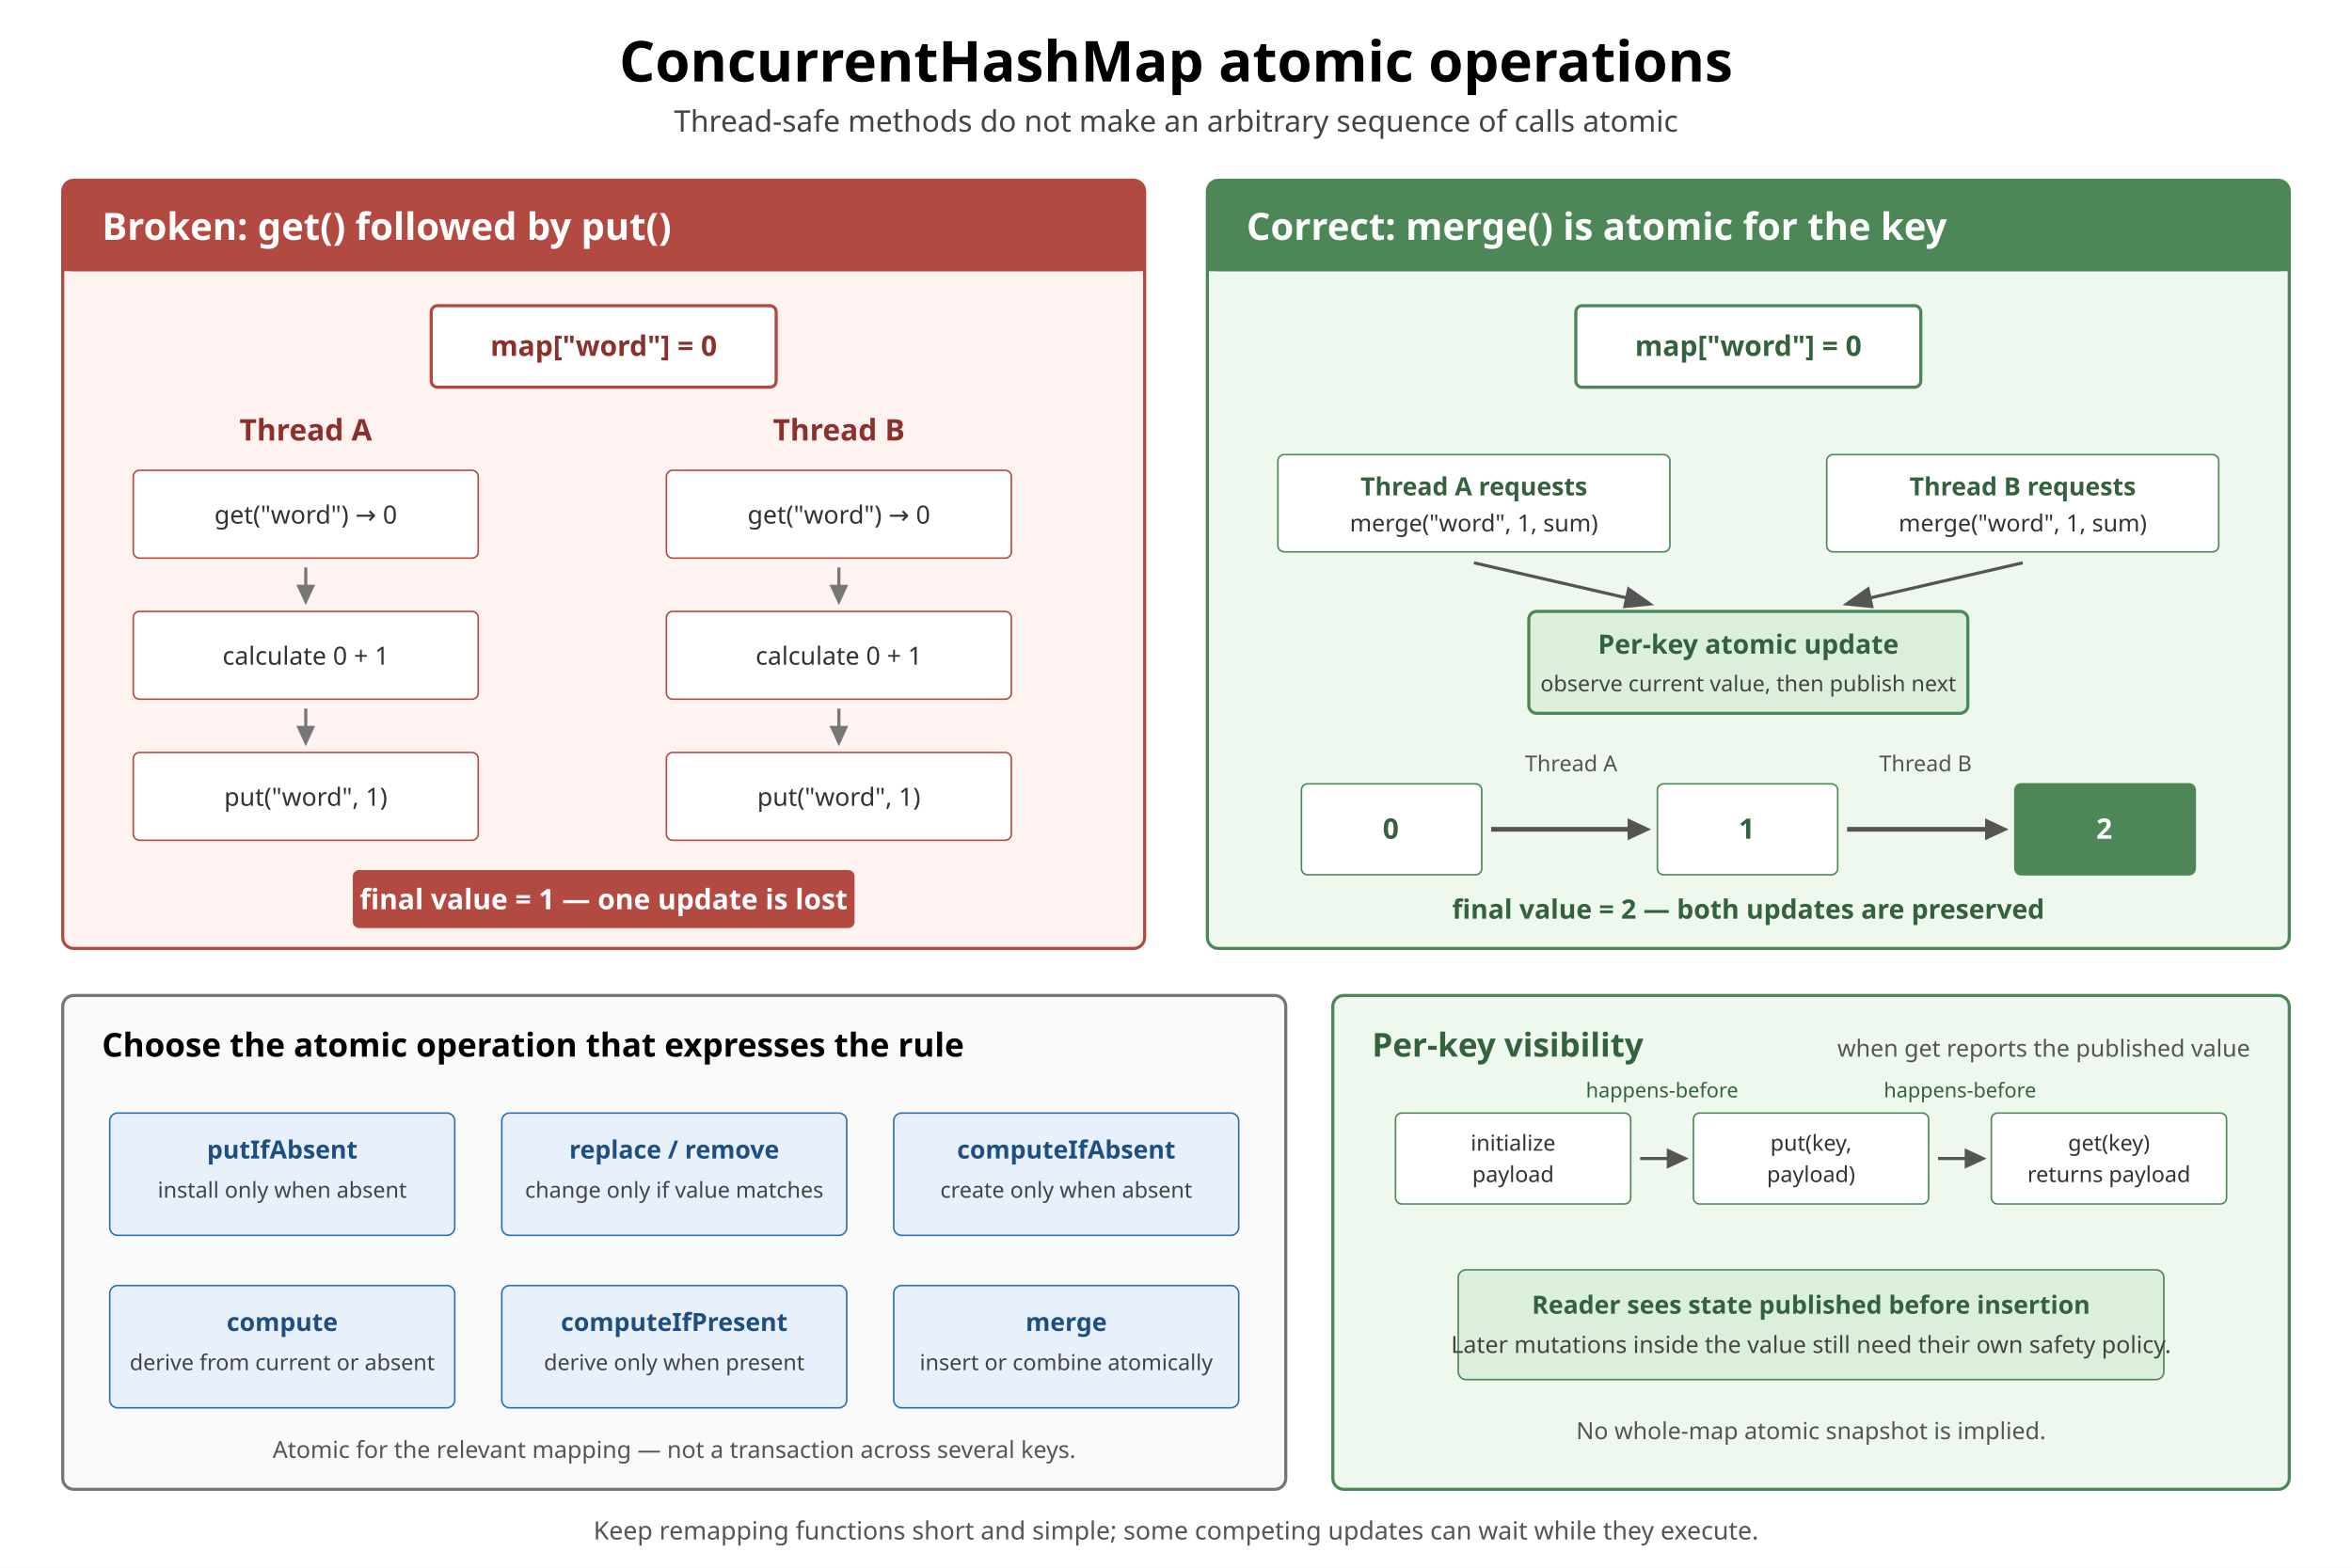
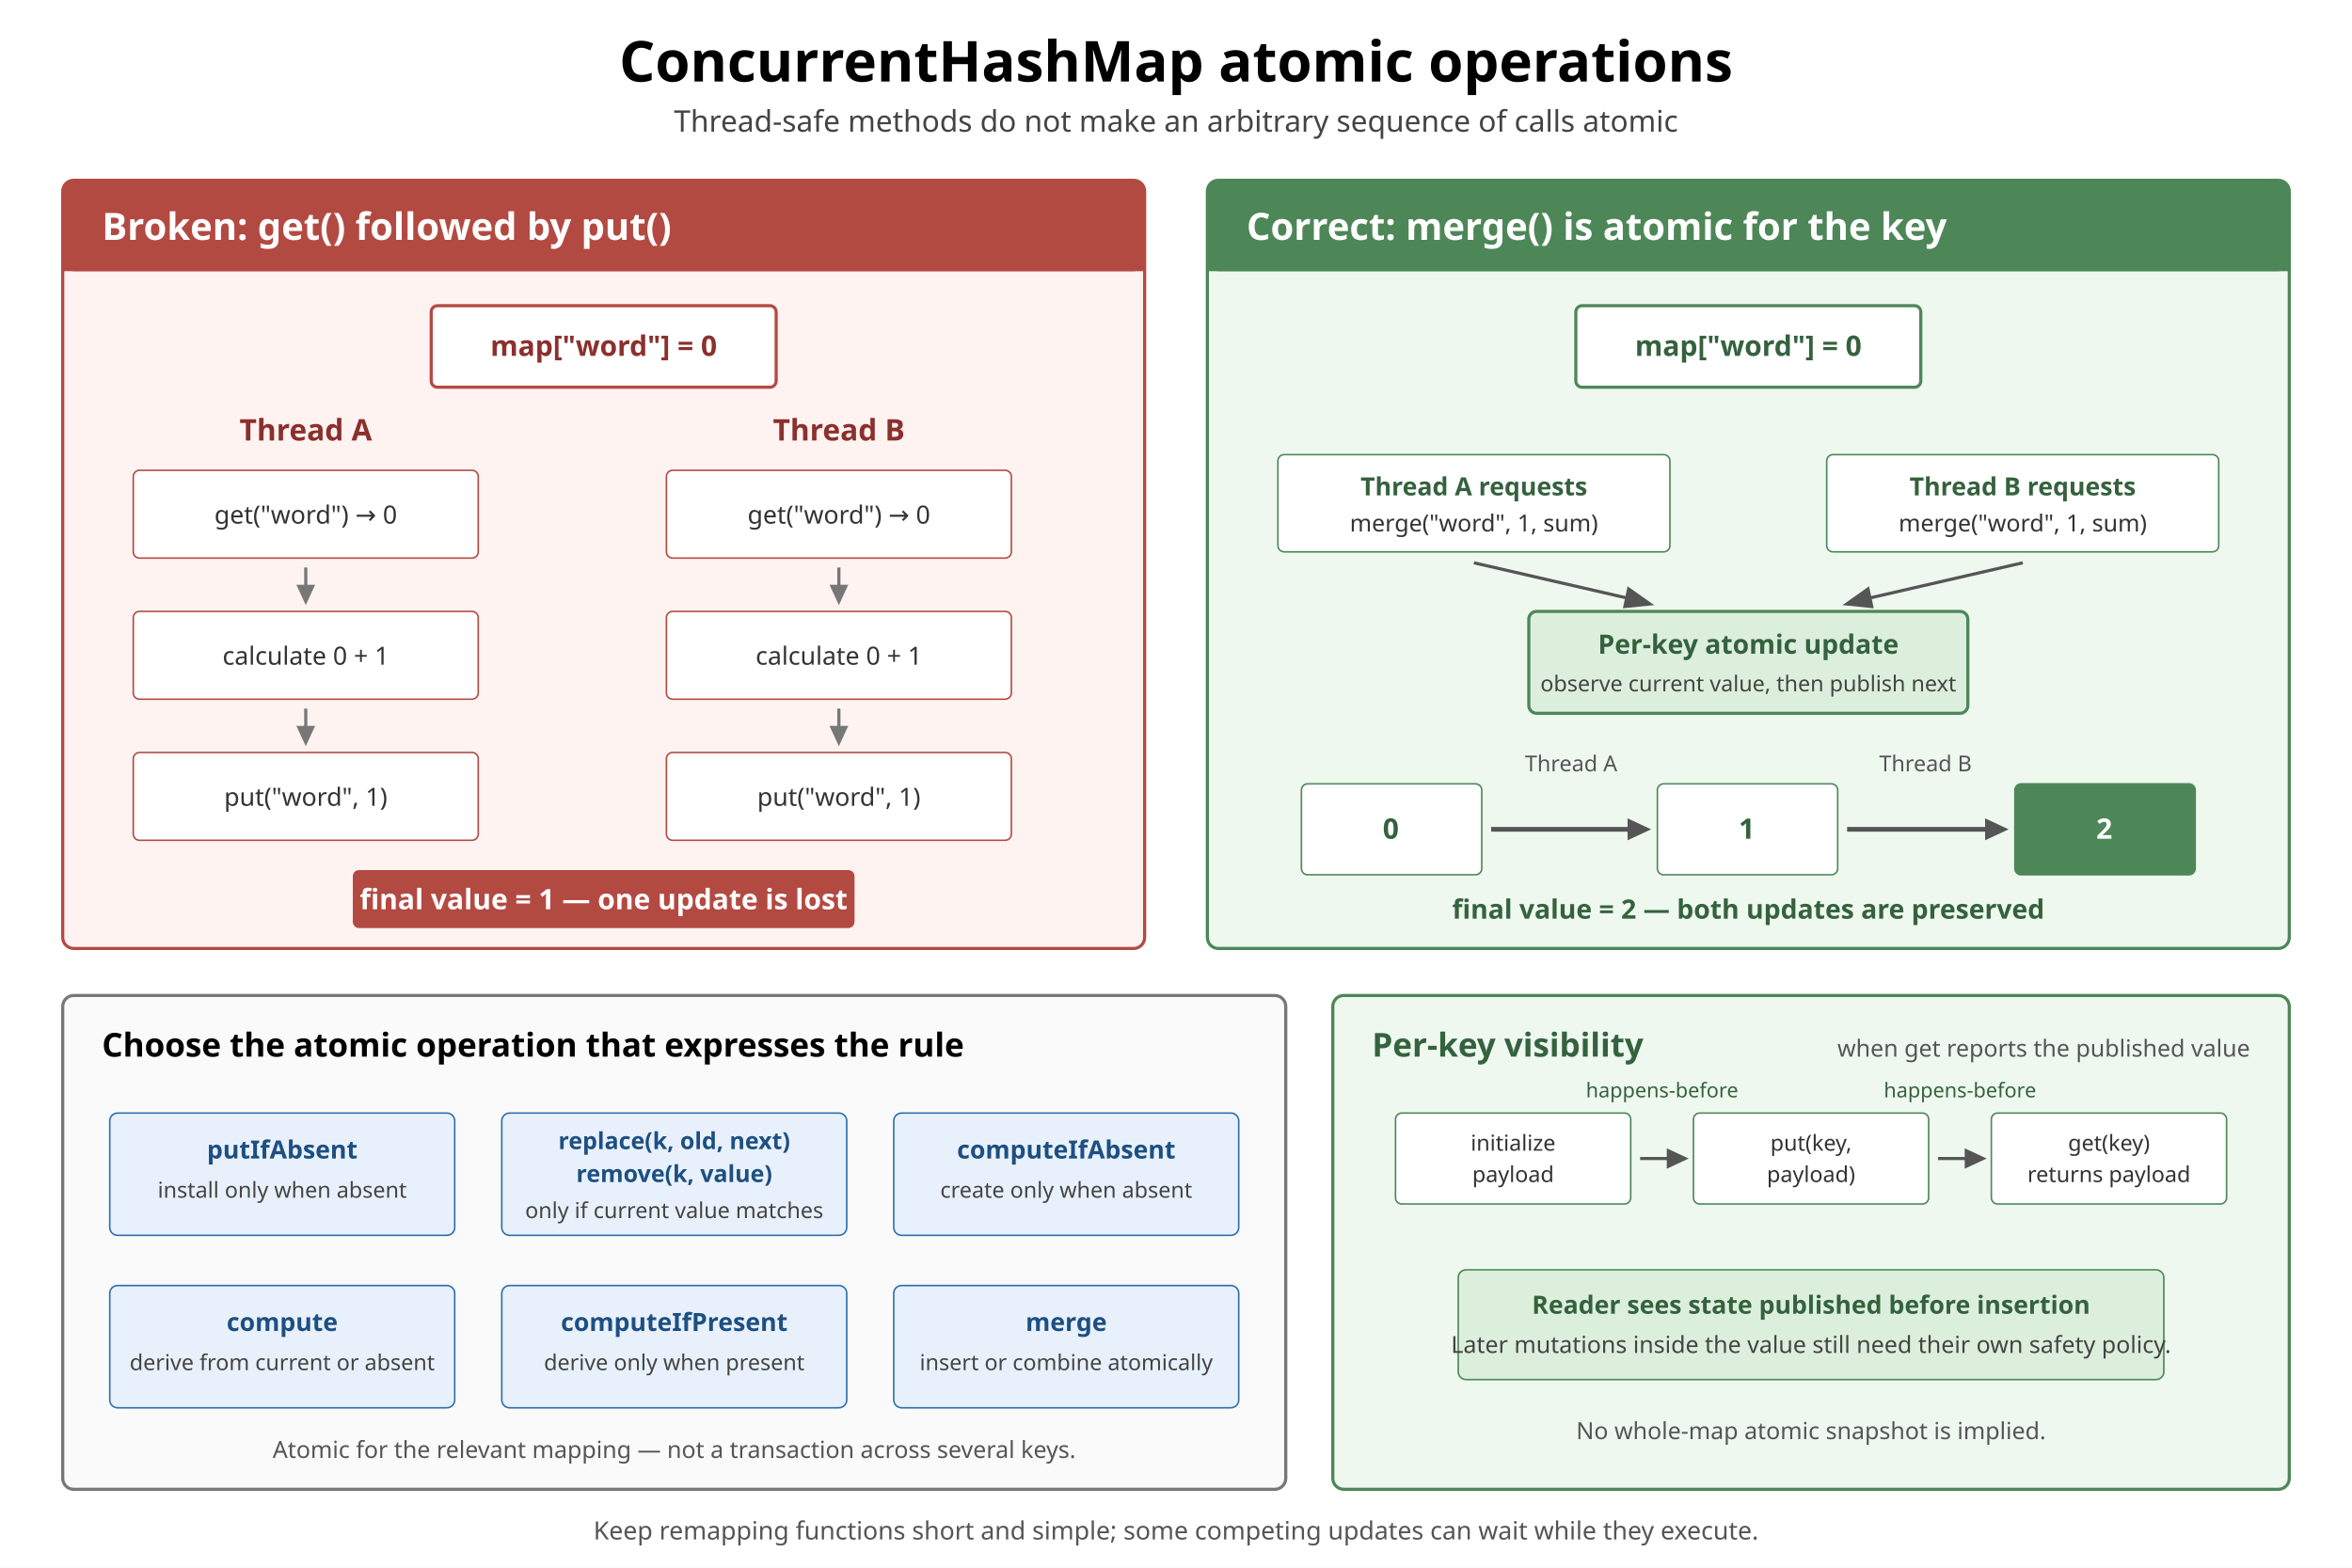
<svg xmlns="http://www.w3.org/2000/svg" width="1500" height="1000" viewBox="0 0 1500 1000" role="img" aria-labelledby="title description">
  <rect width="1500" height="1000" fill="white" />
  <text x="750" y="52" text-anchor="middle" font-family="sans-serif" font-size="36" font-weight="bold" fill="black">ConcurrentHashMap atomic operations</text>
  <text x="750" y="84" text-anchor="middle" font-family="sans-serif" font-size="19" fill="#444">Thread-safe methods do not make an arbitrary sequence of calls atomic</text>
  <rect x="40" y="115" width="690" height="490" rx="7" fill="#fff3f1" stroke="#b34a42" stroke-width="2" />
  <rect x="40" y="115" width="690" height="58" rx="7" fill="#b34a42" />
  <rect x="40" y="160" width="690" height="13" fill="#b34a42" />
  <text x="65" y="153" font-family="sans-serif" font-size="24" font-weight="bold" fill="white">Broken: get() followed by put()</text>
  <rect x="275" y="195" width="220" height="52" rx="4" fill="white" stroke="#b34a42" stroke-width="2" />
  <text x="385" y="227" text-anchor="middle" font-family="sans-serif" font-size="18" font-weight="bold" fill="#8b302d">map["word"] = 0</text>
  <text x="195" y="281" text-anchor="middle" font-family="sans-serif" font-size="19" font-weight="bold" fill="#8b302d">Thread A</text>
  <text x="535" y="281" text-anchor="middle" font-family="sans-serif" font-size="19" font-weight="bold" fill="#8b302d">Thread B</text>
  <rect x="85" y="300" width="220" height="56" rx="4" fill="white" stroke="#b34a42" />
  <rect x="425" y="300" width="220" height="56" rx="4" fill="white" stroke="#b34a42" />
  <text x="195" y="334" text-anchor="middle" font-family="sans-serif" font-size="16" fill="#333">get("word") → 0</text>
  <text x="535" y="334" text-anchor="middle" font-family="sans-serif" font-size="16" fill="#333">get("word") → 0</text>
  <rect x="85" y="390" width="220" height="56" rx="4" fill="white" stroke="#b34a42" />
  <rect x="425" y="390" width="220" height="56" rx="4" fill="white" stroke="#b34a42" />
  <text x="195" y="424" text-anchor="middle" font-family="sans-serif" font-size="16" fill="#333">calculate 0 + 1</text>
  <text x="535" y="424" text-anchor="middle" font-family="sans-serif" font-size="16" fill="#333">calculate 0 + 1</text>
  <rect x="85" y="480" width="220" height="56" rx="4" fill="white" stroke="#b34a42" />
  <rect x="425" y="480" width="220" height="56" rx="4" fill="white" stroke="#b34a42" />
  <text x="195" y="514" text-anchor="middle" font-family="sans-serif" font-size="16" fill="#333">put("word", 1)</text>
  <text x="535" y="514" text-anchor="middle" font-family="sans-serif" font-size="16" fill="#333">put("word", 1)</text>
  <path d="M195 362V374" fill="none" stroke="#777" stroke-width="2" />
  <polygon points="195,386 189,373 201,373" fill="#777" />
  <path d="M195 452V464" fill="none" stroke="#777" stroke-width="2" />
  <polygon points="195,476 189,463 201,463" fill="#777" />
  <path d="M535 362V374" fill="none" stroke="#777" stroke-width="2" />
  <polygon points="535,386 529,373 541,373" fill="#777" />
  <path d="M535 452V464" fill="none" stroke="#777" stroke-width="2" />
  <polygon points="535,476 529,463 541,463" fill="#777" />
  <rect x="225" y="555" width="320" height="37" rx="4" fill="#b34a42" />
  <text x="385" y="580" text-anchor="middle" font-family="sans-serif" font-size="18" font-weight="bold" fill="white">final value = 1 — one update is lost</text>
  <rect x="770" y="115" width="690" height="490" rx="7" fill="#eef8ef" stroke="#4d8758" stroke-width="2" />
  <rect x="770" y="115" width="690" height="58" rx="7" fill="#4d8758" />
  <rect x="770" y="160" width="690" height="13" fill="#4d8758" />
  <text x="795" y="153" font-family="sans-serif" font-size="24" font-weight="bold" fill="white">Correct: merge() is atomic for the key</text>
  <rect x="1005" y="195" width="220" height="52" rx="4" fill="white" stroke="#4d8758" stroke-width="2" />
  <text x="1115" y="227" text-anchor="middle" font-family="sans-serif" font-size="18" font-weight="bold" fill="#35623e">map["word"] = 0</text>
  <rect x="815" y="290" width="250" height="62" rx="4" fill="white" stroke="#4d8758" />
  <rect x="1165" y="290" width="250" height="62" rx="4" fill="white" stroke="#4d8758" />
  <text x="940" y="316" text-anchor="middle" font-family="sans-serif" font-size="16" font-weight="bold" fill="#35623e">Thread A requests</text>
  <text x="940" y="339" text-anchor="middle" font-family="sans-serif" font-size="15" fill="#333">merge("word", 1, sum)</text>
  <text x="1290" y="316" text-anchor="middle" font-family="sans-serif" font-size="16" font-weight="bold" fill="#35623e">Thread B requests</text>
  <text x="1290" y="339" text-anchor="middle" font-family="sans-serif" font-size="15" fill="#333">merge("word", 1, sum)</text>
  <rect x="975" y="390" width="280" height="65" rx="5" fill="#dcefdc" stroke="#4d8758" stroke-width="2" />
  <text x="1115" y="417" text-anchor="middle" font-family="sans-serif" font-size="17" font-weight="bold" fill="#35623e">Per-key atomic update</text>
  <text x="1115" y="441" text-anchor="middle" font-family="sans-serif" font-size="14" fill="#444">observe current value, then publish next</text>
  <path d="M940 359L1040 382" fill="none" stroke="#555" stroke-width="2" />
  <polygon points="1055,386 1038,374 1035,388" fill="#555" />
  <path d="M1290 359L1190 382" fill="none" stroke="#555" stroke-width="2" />
  <polygon points="1175,386 1195,388 1192,374" fill="#555" />
  <rect x="830" y="500" width="115" height="58" rx="4" fill="white" stroke="#4d8758" />
  <rect x="1057" y="500" width="115" height="58" rx="4" fill="white" stroke="#4d8758" />
  <rect x="1285" y="500" width="115" height="58" rx="4" fill="#4d8758" stroke="#4d8758" />
  <text x="887" y="535" text-anchor="middle" font-family="sans-serif" font-size="18" font-weight="bold" fill="#35623e">0</text>
  <text x="1114" y="535" text-anchor="middle" font-family="sans-serif" font-size="18" font-weight="bold" fill="#35623e">1</text>
  <text x="1342" y="535" text-anchor="middle" font-family="sans-serif" font-size="18" font-weight="bold" fill="white">2</text>
  <path d="M951 529H1039" fill="none" stroke="#555" stroke-width="3" />
  <polygon points="1053,529 1038,522 1038,536" fill="#555" />
  <path d="M1178 529H1267" fill="none" stroke="#555" stroke-width="3" />
  <polygon points="1281,529 1266,522 1266,536" fill="#555" />
  <text x="1002" y="492" text-anchor="middle" font-family="sans-serif" font-size="14" fill="#555">Thread A</text>
  <text x="1228" y="492" text-anchor="middle" font-family="sans-serif" font-size="14" fill="#555">Thread B</text>
  <text x="1115" y="586" text-anchor="middle" font-family="sans-serif" font-size="17" font-weight="bold" fill="#35623e">final value = 2 — both updates are preserved</text>
  <rect x="40" y="635" width="780" height="315" rx="7" fill="#fafafa" stroke="#777" stroke-width="2" />
  <text x="65" y="674" font-family="sans-serif" font-size="21" font-weight="bold" fill="black">Choose the atomic operation that expresses the rule</text>
  <rect x="70" y="710" width="220" height="78" rx="5" fill="#e8f1fb" stroke="#2f6fad" />
  <rect x="320" y="710" width="220" height="78" rx="5" fill="#e8f1fb" stroke="#2f6fad" />
  <rect x="570" y="710" width="220" height="78" rx="5" fill="#e8f1fb" stroke="#2f6fad" />
  <text x="180" y="739" text-anchor="middle" font-family="sans-serif" font-size="16" font-weight="bold" fill="#1d4f82">putIfAbsent</text>
  <text x="180" y="764" text-anchor="middle" font-family="sans-serif" font-size="14" fill="#444">install only when absent</text>
-   <text x="430" y="739" text-anchor="middle" font-family="sans-serif" font-size="16" font-weight="bold" fill="#1d4f82">replace / remove</text>
-   <text x="430" y="764" text-anchor="middle" font-family="sans-serif" font-size="14" fill="#444">change only if value matches</text>
+   <text x="430" y="733" text-anchor="middle" font-family="sans-serif" font-size="15" font-weight="bold" fill="#1d4f82">replace(k, old, next)</text>
+   <text x="430" y="754" text-anchor="middle" font-family="sans-serif" font-size="15" font-weight="bold" fill="#1d4f82">remove(k, value)</text>
+   <text x="430" y="777" text-anchor="middle" font-family="sans-serif" font-size="14" fill="#444">only if current value matches</text>
  <text x="680" y="739" text-anchor="middle" font-family="sans-serif" font-size="16" font-weight="bold" fill="#1d4f82">computeIfAbsent</text>
  <text x="680" y="764" text-anchor="middle" font-family="sans-serif" font-size="14" fill="#444">create only when absent</text>
  <rect x="70" y="820" width="220" height="78" rx="5" fill="#e8f1fb" stroke="#2f6fad" />
  <rect x="320" y="820" width="220" height="78" rx="5" fill="#e8f1fb" stroke="#2f6fad" />
  <rect x="570" y="820" width="220" height="78" rx="5" fill="#e8f1fb" stroke="#2f6fad" />
  <text x="180" y="849" text-anchor="middle" font-family="sans-serif" font-size="16" font-weight="bold" fill="#1d4f82">compute</text>
  <text x="180" y="874" text-anchor="middle" font-family="sans-serif" font-size="14" fill="#444">derive from current or absent</text>
  <text x="430" y="849" text-anchor="middle" font-family="sans-serif" font-size="16" font-weight="bold" fill="#1d4f82">computeIfPresent</text>
  <text x="430" y="874" text-anchor="middle" font-family="sans-serif" font-size="14" fill="#444">derive only when present</text>
  <text x="680" y="849" text-anchor="middle" font-family="sans-serif" font-size="16" font-weight="bold" fill="#1d4f82">merge</text>
  <text x="680" y="874" text-anchor="middle" font-family="sans-serif" font-size="14" fill="#444">insert or combine atomically</text>
  <text x="430" y="930" text-anchor="middle" font-family="sans-serif" font-size="15" fill="#555">Atomic for the relevant mapping — not a transaction across several keys.</text>
  <rect x="850" y="635" width="610" height="315" rx="7" fill="#eef8ef" stroke="#4d8758" stroke-width="2" />
  <text x="875" y="674" font-family="sans-serif" font-size="21" font-weight="bold" fill="#35623e">Per-key visibility</text>
  <text x="1435" y="674" text-anchor="end" font-family="sans-serif" font-size="15" fill="#555">when get reports the published value</text>
  <rect x="890" y="710" width="150" height="58" rx="4" fill="white" stroke="#4d8758" />
  <rect x="1080" y="710" width="150" height="58" rx="4" fill="white" stroke="#4d8758" />
  <rect x="1270" y="710" width="150" height="58" rx="4" fill="white" stroke="#4d8758" />
  <text x="965" y="734" text-anchor="middle" font-family="sans-serif" font-size="14" fill="#333">initialize</text>
  <text x="965" y="754" text-anchor="middle" font-family="sans-serif" font-size="14" fill="#333">payload</text>
  <text x="1155" y="734" text-anchor="middle" font-family="sans-serif" font-size="14" fill="#333">put(key,</text>
  <text x="1155" y="754" text-anchor="middle" font-family="sans-serif" font-size="14" fill="#333">payload)</text>
  <text x="1345" y="734" text-anchor="middle" font-family="sans-serif" font-size="14" fill="#333">get(key)</text>
  <text x="1345" y="754" text-anchor="middle" font-family="sans-serif" font-size="14" fill="#333">returns payload</text>
  <path d="M1046 739H1064" fill="none" stroke="#555" stroke-width="2" />
  <polygon points="1077,739 1063,732.5 1063,745.5" fill="#555" />
  <path d="M1236 739H1254" fill="none" stroke="#555" stroke-width="2" />
  <polygon points="1267,739 1253,732.5 1253,745.5" fill="#555" />
  <text x="1060" y="700" text-anchor="middle" font-family="sans-serif" font-size="13" fill="#35623e">happens-before</text>
  <text x="1250" y="700" text-anchor="middle" font-family="sans-serif" font-size="13" fill="#35623e">happens-before</text>
  <rect x="930" y="810" width="450" height="70" rx="5" fill="#dcefdc" stroke="#4d8758" />
  <text x="1155" y="838" text-anchor="middle" font-family="sans-serif" font-size="16" font-weight="bold" fill="#35623e">Reader sees state published before insertion</text>
  <text x="1155" y="863" text-anchor="middle" font-family="sans-serif" font-size="15" fill="#444">Later mutations inside the value still need their own safety policy.</text>
  <text x="1155" y="918" text-anchor="middle" font-family="sans-serif" font-size="15" fill="#555">No whole-map atomic snapshot is implied.</text>
  <text x="750" y="982" text-anchor="middle" font-family="sans-serif" font-size="16" fill="#555">Keep remapping functions short and simple; some competing updates can wait while they execute.</text>
</svg>
